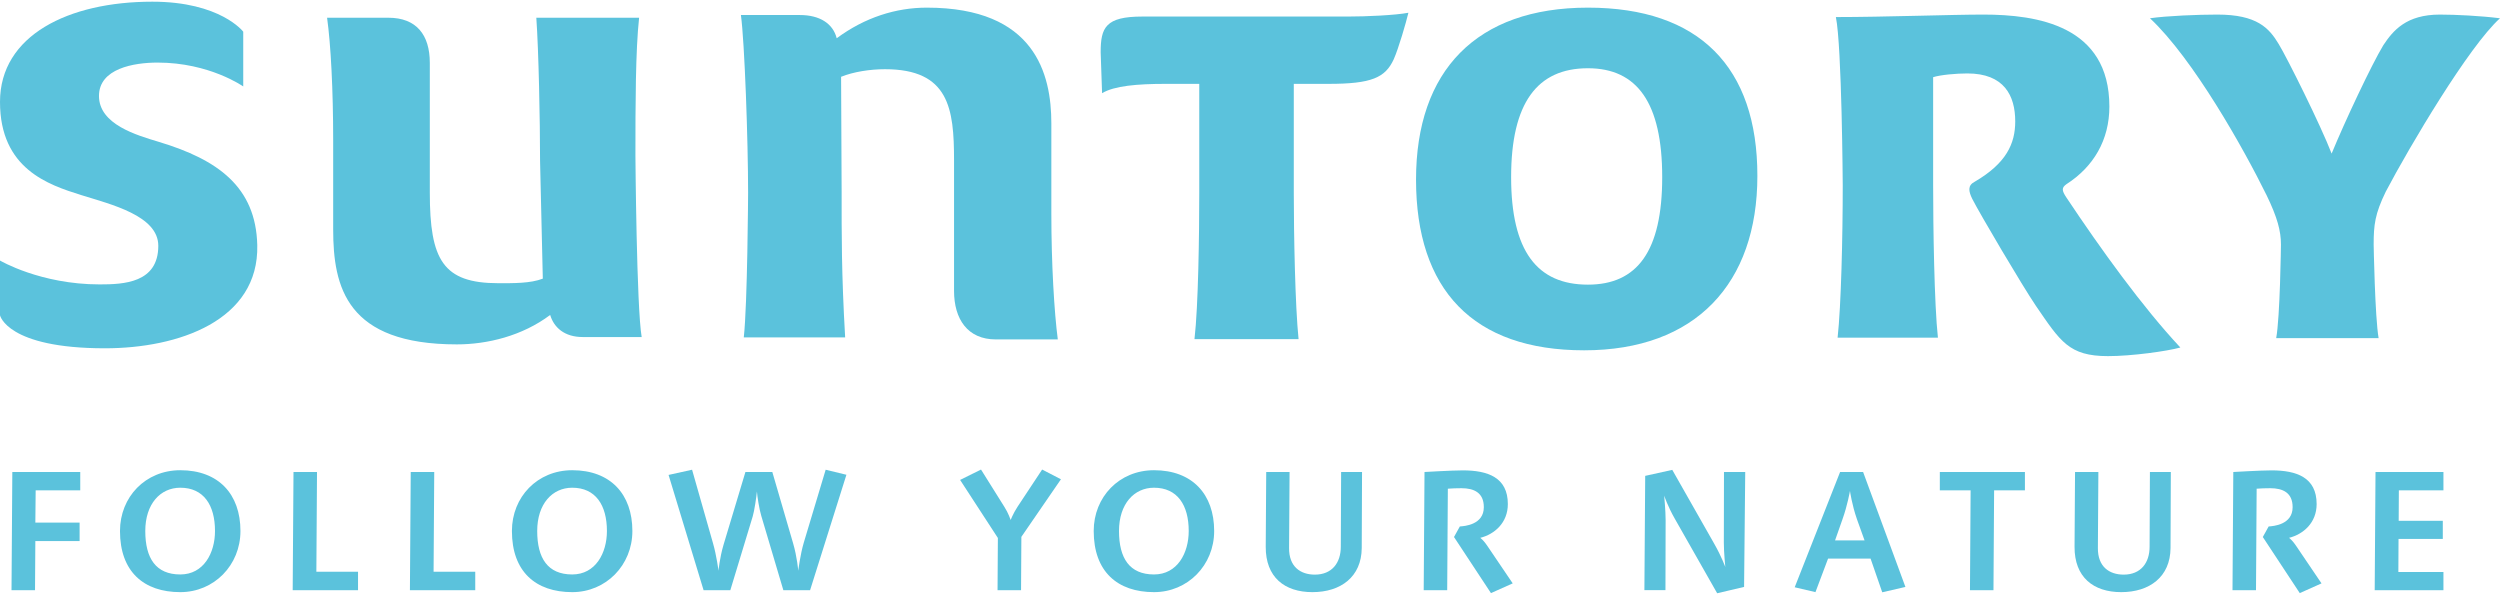
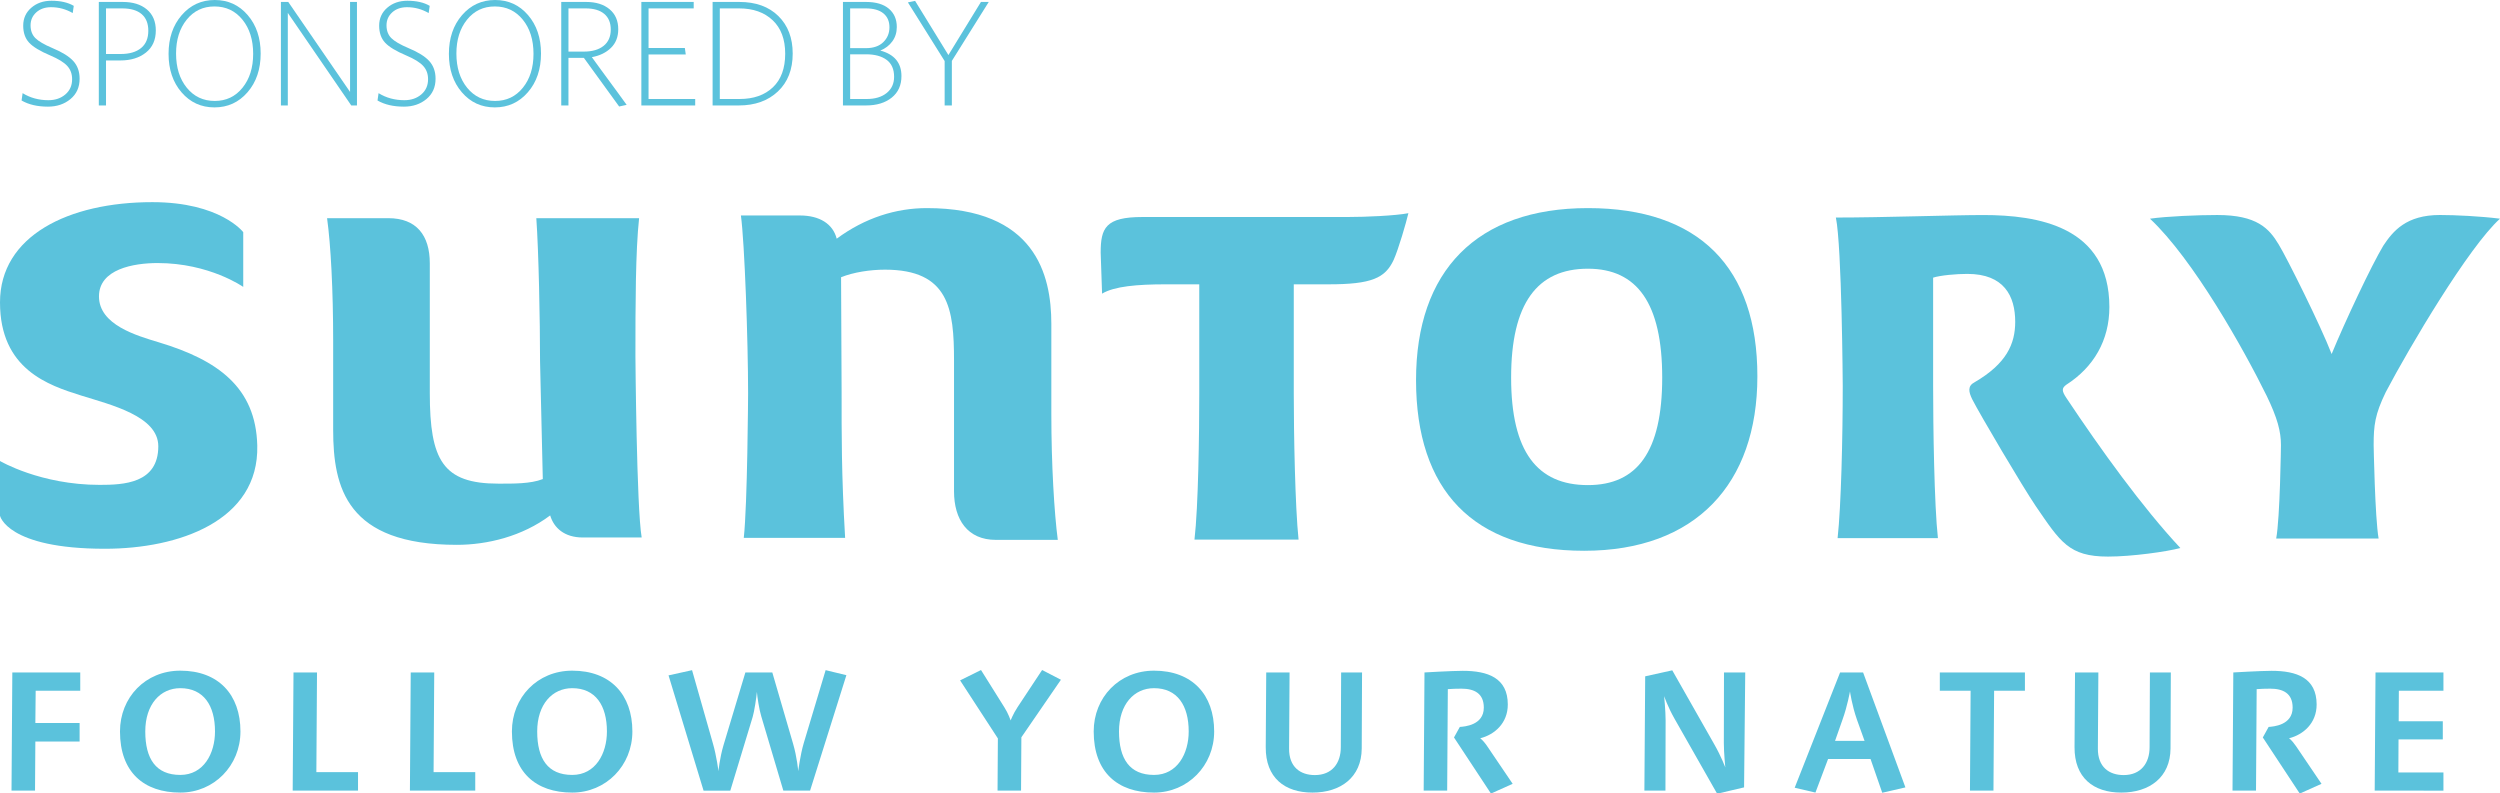
- <svg xmlns="http://www.w3.org/2000/svg" version="1.1" id="primary" x="0px" y="0px" width="240px" height="57.115px" viewBox="243.78 58.015 240 57.115" enable-background="new 243.78 58.015 240 57.115" xml:space="preserve">
+ <svg xmlns="http://www.w3.org/2000/svg" version="1.1" id="primary" x="0px" y="0px" width="200px" height="63.407px" viewBox="263.78 54.824 200 63.407" enable-background="new 263.78 54.824 200 63.407" xml:space="preserve">
  <g>
-     <g id="tagline">
-       <path fill="#5BC2DC" d="M247.204,105.085l-0.031,3.097h4.249v1.775h-4.249l-0.031,4.715h-2.257l0.078-11.345h6.521v1.758H247.204    L247.204,105.085z" />
-       <path fill="#5BC2DC" d="M261.089,114.86c-3.502,0-5.79-1.961-5.79-5.869c0-3.268,2.443-5.835,5.79-5.835    c3.673,0,5.774,2.303,5.774,5.835C266.864,112.276,264.326,114.86,261.089,114.86z M261.089,104.836    c-1.915,0-3.362,1.556-3.362,4.155c0,2.616,1.012,4.172,3.362,4.172c2.241,0,3.331-2.054,3.331-4.172    C264.42,106.502,263.33,104.836,261.089,104.836z" />
-       <path fill="#5BC2DC" d="M271.878,114.672l0.078-11.345h2.257l-0.062,9.572h4v1.773L271.878,114.672L271.878,114.672z" />
-       <path fill="#5BC2DC" d="M283.132,114.672l0.078-11.345h2.257l-0.063,9.572h4v1.773L283.132,114.672L283.132,114.672z" />
-       <path fill="#5BC2DC" d="M298.714,114.86c-3.502,0-5.79-1.961-5.79-5.869c0-3.268,2.443-5.835,5.79-5.835    c3.673,0,5.774,2.303,5.774,5.835C304.488,112.276,301.951,114.86,298.714,114.86z M298.714,104.836    c-1.915,0-3.362,1.556-3.362,4.155c0,2.616,1.012,4.172,3.362,4.172c2.241,0,3.331-2.054,3.331-4.172    C302.044,106.502,300.954,104.836,298.714,104.836z" />
-       <path fill="#5BC2DC" d="M321.549,114.672h-2.568l-2.116-7.127c-0.202-0.653-0.389-1.898-0.421-2.35    c-0.046,0.529-0.248,1.883-0.404,2.397l-2.148,7.081h-2.568l-3.362-11.065l2.257-0.499l2.008,7.051    c0.343,1.183,0.53,2.646,0.53,2.646s0.109-1.229,0.482-2.491l2.101-6.987h2.583l1.992,6.832c0.389,1.323,0.498,2.646,0.498,2.646    s0.187-1.54,0.529-2.693l2.102-7.004l1.992,0.484L321.549,114.672z" />
-       <path fill="#5BC2DC" d="M341.832,109.552l-0.031,5.119h-2.256l0.031-5.011l-3.626-5.572l2.007-0.996l2.242,3.58    c0.374,0.577,0.607,1.262,0.607,1.262c-0.016,0.047,0.203-0.577,0.653-1.262l2.366-3.58l1.805,0.933L341.832,109.552z" />
-       <path fill="#5BC2DC" d="M354.566,114.86c-3.501,0-5.79-1.961-5.79-5.869c0-3.268,2.444-5.835,5.79-5.835    c3.673,0,5.774,2.303,5.774,5.835C360.34,112.276,357.803,114.86,354.566,114.86z M354.566,104.836    c-1.914,0-3.362,1.556-3.362,4.155c0,2.616,1.012,4.172,3.362,4.172c2.241,0,3.331-2.054,3.331-4.172    C357.897,106.502,356.807,104.836,354.566,104.836z" />
-       <path fill="#5BC2DC" d="M374.506,110.626c-0.016,2.77-2.023,4.234-4.732,4.234c-2.677,0-4.499-1.433-4.484-4.358l0.047-7.175    h2.242l-0.047,7.3c-0.016,1.789,1.088,2.552,2.474,2.552c1.649,0,2.491-1.137,2.491-2.677l0.031-7.175h2.008L374.506,110.626z" />
-       <path fill="#5BC2DC" d="M386.912,114.953l-3.548-5.385l0.56-1.012c0.436-0.031,2.303-0.157,2.303-1.853    c0-1.384-0.933-1.82-2.146-1.82c-0.374,0-0.997,0.016-1.308,0.047l-0.062,9.742h-2.256l0.078-11.345c0,0,2.63-0.156,3.673-0.156    c2.397,0,4.327,0.669,4.327,3.237c0,1.79-1.276,2.896-2.646,3.238c0.282,0.233,0.452,0.45,0.669,0.762l2.444,3.611    L386.912,114.953z" />
-       <path fill="#5BC2DC" d="M411.212,114.36l-2.584,0.607l-4.061-7.144c-0.685-1.198-1.027-2.225-1.027-2.225s0.14,1.447,0.14,2.334    l-0.016,6.738h-2.022l0.077-10.972l2.599-0.576l4.031,7.098c0.685,1.198,1.059,2.225,1.059,2.225s-0.14-1.432-0.14-2.334    l0.014-6.786h2.04L411.212,114.36z" />
-       <path fill="#5BC2DC" d="M424.475,114.875l-1.121-3.237h-4.078l-1.213,3.222l-1.992-0.467l4.358-11.066h2.209l4.062,11.034    L424.475,114.875z M422.046,107.856c-0.483-1.386-0.669-2.709-0.669-2.709s-0.249,1.417-0.716,2.709l-0.716,2.039h2.833    L422.046,107.856z" />
-       <path fill="#5BC2DC" d="M435.215,105.085l-0.062,9.587h-2.256l0.062-9.587h-2.956v-1.758h8.17v1.758H435.215z" />
-       <path fill="#5BC2DC" d="M452.151,110.626c-0.016,2.77-2.022,4.234-4.731,4.234c-2.677,0-4.499-1.433-4.483-4.358l0.047-7.175h2.24    l-0.047,7.3c-0.016,1.789,1.09,2.552,2.475,2.552c1.65,0,2.489-1.137,2.489-2.677l0.031-7.175h2.008L452.151,110.626z" />
-       <path fill="#5BC2DC" d="M464.558,114.953l-3.548-5.385l0.559-1.012c0.436-0.031,2.303-0.157,2.303-1.853    c0-1.384-0.933-1.82-2.147-1.82c-0.374,0-0.996,0.016-1.307,0.047l-0.062,9.742H458.1l0.077-11.345c0,0,2.63-0.156,3.673-0.156    c2.398,0,4.327,0.669,4.327,3.237c0,1.79-1.276,2.896-2.646,3.238c0.28,0.233,0.452,0.45,0.669,0.762l2.444,3.611L464.558,114.953    z" />
-       <path fill="#5BC2DC" d="M471.751,114.672l0.078-11.345h6.521v1.758h-4.28l-0.016,2.926h4.235v1.743h-4.25l-0.016,3.176h4.327    v1.742L471.751,114.672L471.751,114.672z" />
+     <g>
+       <path fill="#5BC2DC" d="M266.634,110.085l-0.026,2.581h3.541v1.479h-3.541l-0.026,3.929h-1.881l0.065-9.454h5.434v1.465H266.634    L266.634,110.085z" />
+       <path fill="#5BC2DC" d="M278.204,118.231c-2.918,0-4.825-1.634-4.825-4.891c0-2.723,2.036-4.863,4.825-4.863    c3.061,0,4.812,1.919,4.812,4.863C283.016,116.078,280.902,118.231,278.204,118.231z M278.204,109.878    c-1.596,0-2.802,1.297-2.802,3.463c0,2.18,0.843,3.477,2.802,3.477c1.867,0,2.776-1.712,2.776-3.477    C280.98,111.266,280.072,109.878,278.204,109.878z" />
+       <path fill="#5BC2DC" d="M287.195,118.074l0.065-9.454h1.881l-0.052,7.976h3.333v1.478L287.195,118.074L287.195,118.074z" />
+       <path fill="#5BC2DC" d="M296.573,118.074l0.065-9.454h1.881l-0.052,7.976h3.333v1.478L296.573,118.074L296.573,118.074z" />
+       <path fill="#5BC2DC" d="M309.558,118.231c-2.918,0-4.825-1.634-4.825-4.891c0-2.723,2.036-4.863,4.825-4.863    c3.061,0,4.812,1.919,4.812,4.863C314.37,116.078,312.256,118.231,309.558,118.231z M309.558,109.878    c-1.596,0-2.802,1.297-2.802,3.463c0,2.18,0.843,3.477,2.802,3.477c1.867,0,2.776-1.712,2.776-3.477    C312.334,111.266,311.425,109.878,309.558,109.878z" />
+       <path fill="#5BC2DC" d="M328.587,118.074h-2.14l-1.764-5.939c-0.169-0.544-0.324-1.582-0.351-1.958    c-0.038,0.441-0.207,1.569-0.337,1.998l-1.79,5.9h-2.14l-2.802-9.221l1.881-0.416l1.673,5.875    c0.286,0.986,0.441,2.205,0.441,2.205s0.09-1.024,0.402-2.076l1.751-5.823h2.153l1.66,5.693c0.324,1.103,0.415,2.205,0.415,2.205    s0.156-1.284,0.441-2.244l1.751-5.837l1.66,0.403L328.587,118.074z" />
+       <path fill="#5BC2DC" d="M345.49,113.808l-0.026,4.266h-1.88l0.026-4.176l-3.022-4.643l1.672-0.83l1.868,2.983    c0.311,0.481,0.505,1.051,0.505,1.051c-0.013,0.04,0.169-0.481,0.544-1.051l1.972-2.983l1.505,0.778L345.49,113.808z" />
+       <path fill="#5BC2DC" d="M356.101,118.231c-2.918,0-4.825-1.634-4.825-4.891c0-2.723,2.037-4.863,4.825-4.863    c3.061,0,4.812,1.919,4.812,4.863C360.913,116.078,358.799,118.231,356.101,118.231z M356.101,109.878    c-1.595,0-2.801,1.297-2.801,3.463c0,2.18,0.843,3.477,2.801,3.477c1.868,0,2.775-1.712,2.775-3.477    C358.877,111.266,357.969,109.878,356.101,109.878z" />
+       <path fill="#5BC2DC" d="M372.718,114.703c-0.013,2.308-1.686,3.528-3.943,3.528c-2.231,0-3.75-1.194-3.736-3.632l0.039-5.979    h1.868l-0.039,6.083c-0.013,1.491,0.907,2.127,2.062,2.127c1.374,0,2.076-0.948,2.076-2.231l0.026-5.979h1.673L372.718,114.703z" />
+       <path fill="#5BC2DC" d="M383.057,118.309l-2.957-4.488l0.466-0.843c0.363-0.026,1.919-0.131,1.919-1.544    c0-1.153-0.777-1.517-1.789-1.517c-0.312,0-0.831,0.013-1.09,0.039l-0.052,8.118h-1.88l0.065-9.454c0,0,2.192-0.13,3.06-0.13    c1.998,0,3.605,0.557,3.605,2.697c0,1.492-1.063,2.413-2.205,2.698c0.235,0.194,0.376,0.375,0.557,0.635l2.037,3.009    L383.057,118.309z" />
+       <path fill="#5BC2DC" d="M403.306,117.815l-2.154,0.506l-3.384-5.953c-0.571-0.998-0.856-1.854-0.856-1.854    s0.117,1.205,0.117,1.945l-0.013,5.615h-1.685l0.064-9.144l2.166-0.48l3.359,5.915c0.571,0.998,0.883,1.854,0.883,1.854    s-0.116-1.194-0.116-1.945l0.012-5.655h1.7L403.306,117.815z" />
+       <path fill="#5BC2DC" d="M414.359,118.244l-0.935-2.698h-3.398l-1.011,2.685l-1.66-0.389l3.632-9.221h1.841l3.385,9.195    L414.359,118.244z M412.335,112.394c-0.403-1.155-0.557-2.257-0.557-2.257s-0.207,1.181-0.597,2.257l-0.597,1.699h2.361    L412.335,112.394z" />
+       <path fill="#5BC2DC" d="M423.309,110.085l-0.052,7.989h-1.88l0.052-7.989h-2.464v-1.465h6.809v1.465H423.309z" />
+       <path fill="#5BC2DC" d="M437.422,114.703c-0.013,2.308-1.685,3.528-3.943,3.528c-2.231,0-3.749-1.194-3.736-3.632l0.039-5.979    h1.867l-0.039,6.083c-0.013,1.491,0.908,2.127,2.062,2.127c1.375,0,2.075-0.948,2.075-2.231l0.026-5.979h1.673L437.422,114.703z" />
+       <path fill="#5BC2DC" d="M447.762,118.309l-2.957-4.488l0.466-0.843c0.364-0.026,1.92-0.131,1.92-1.544    c0-1.153-0.778-1.517-1.789-1.517c-0.311,0-0.83,0.013-1.089,0.039l-0.052,8.118h-1.88l0.064-9.454c0,0,2.192-0.13,3.06-0.13    c1.998,0,3.606,0.557,3.606,2.697c0,1.492-1.063,2.413-2.205,2.698c0.234,0.194,0.376,0.375,0.558,0.635l2.037,3.009    L447.762,118.309z" />
+       <path fill="#5BC2DC" d="M453.756,118.074l0.065-9.454h5.434v1.465h-3.567l-0.013,2.438h3.529v1.453h-3.542l-0.013,2.647h3.606    v1.452L453.756,118.074L453.756,118.074z" />
+       <path fill="#5BC2DC" d="M306.685,72.278h8.223c-0.287,2.634-0.294,6.933-0.294,11.047c0,0,0.091,12.137,0.5,14.498h-4.712    c-1.471,0-2.313-0.77-2.608-1.766c-2.235,1.677-5.028,2.354-7.468,2.354c-8.821,0-9.893-4.573-9.893-9.205v-7.135    c0-4.02-0.189-7.646-0.487-9.793h4.901c2.245,0,3.317,1.365,3.317,3.617v10.38c0,5.373,1.051,7.241,5.483,7.241    c1.177,0,2.57,0.022,3.557-0.366l-0.22-9.425C306.985,80.492,306.873,74.912,306.685,72.278z" />
+       <path fill="#5BC2DC" d="M323.282,97.852c0.297-2.667,0.346-11.557,0.346-11.557c0-4.143-0.277-12.069-0.576-14.233h4.724    c1.563,0,2.639,0.668,2.94,1.858c2.256-1.67,4.742-2.448,7.21-2.448c8.659,0,9.961,5.31,9.961,9.258v7.201    c0,4.025,0.232,7.913,0.516,10.083h-4.961c-2.255,0-3.34-1.624-3.34-3.879V83.677c0-4.132-0.4-7.28-5.527-7.28    c-1.183,0-2.515,0.205-3.509,0.606l0.043,9.242c0,3.256-0.02,6.442,0.281,11.607L323.282,97.852L323.282,97.852z" />
+       <path fill="#5BC2DC" d="M371.658,72.183c1.363,0,3.721-0.098,4.794-0.303c-0.189,0.788-0.779,2.838-1.178,3.734    c-0.678,1.461-1.764,1.956-5.209,1.956h-2.783v8.729c0,3.241,0.106,9.038,0.383,11.694h-8.327    c0.309-2.655,0.383-8.453,0.383-11.693v-8.73h-2.686c-2.272,0-4.111,0.156-5.089,0.746l-0.112-3.275    c0-1.982,0.394-2.856,3.334-2.856h16.491V72.183L371.658,72.183z" />
+       <path fill="#5BC2DC" d="M404.37,84.932c0,8.606-4.939,13.954-13.858,13.954c-8.902,0-13.449-4.86-13.449-13.657    c0-8.722,4.839-13.757,13.752-13.757C399.717,71.472,404.375,76.226,404.37,84.932z M384.67,85.033    c0,5.927,2.085,8.599,6.144,8.599c3.946,0,5.943-2.673,5.943-8.599c0-5.937-1.997-8.712-5.943-8.712    C386.755,76.32,384.67,79.096,384.67,85.033z" />
+       <path fill="#5BC2DC" d="M432.418,99.351c-3.127,0-3.81-1.171-5.773-4.032c-1.072-1.58-4.487-7.366-5.087-8.551    c-0.29-0.596-0.389-1.069,0.199-1.37c2.537-1.482,3.24-3.055,3.24-4.826c0-2.06-0.887-3.836-3.828-3.836    c-0.88,0-2.151,0.111-2.739,0.3v8.648c0,3.247,0.089,9.531,0.383,12.191h-8.025c0.282-2.555,0.411-8.065,0.411-12.191    c0,0-0.067-11.113-0.549-13.457c3.809,0,9.344-0.2,11.786-0.2c4.325,0,10.094,0.875,10.094,7.361c0,2.671-1.265,4.815-3.434,6.207    c-0.388,0.278-0.388,0.494,0,1.074c2.745,4.121,6.081,8.751,9.111,11.994C437.132,98.961,434.298,99.351,432.418,99.351z" />
+       <path fill="#5BC2DC" d="M453.672,90.429c0,0,0.103,5.808,0.397,7.48h-8.194c0.311-1.672,0.382-7.48,0.382-7.48    c0-1.087-0.284-2.164-1.145-3.943c-1.837-3.735-5.872-10.927-9.333-14.166c1.341-0.195,3.849-0.295,5.386-0.295    c3.173,0,4.142,1.076,4.912,2.358c0.665,1.087,3.36,6.495,4.234,8.763c1.054-2.564,3.186-7.097,4.135-8.669    c0.78-1.176,1.837-2.453,4.525-2.453c1.254,0,3.271,0.1,4.809,0.295c-2.496,2.252-7.218,10.225-9.137,13.871    C453.775,87.975,453.672,88.852,453.672,90.429z" />
+       <path fill="#5BC2DC" d="M276.5,82.214c-1.803-0.544-4.802-1.403-4.802-3.678c0-2.19,2.779-2.668,4.69-2.668    c4.155,0,6.851,1.909,6.851,1.909v-4.381c0,0-1.825-2.4-7.273-2.4c-6.711,0-12.186,2.696-12.186,8.017    c0,5.363,3.88,6.633,6.488,7.452c2.385,0.748,6.176,1.646,6.176,4.061c0,2.976-2.78,3.088-4.69,3.088    c-4.745,0-7.974-1.909-7.974-1.909v4.381c0,0,0.562,2.639,8.395,2.639c5.883,0,12.333-2.22,12.187-8.256    C284.249,85.808,281.203,83.632,276.5,82.214z" />
    </g>
-     <g id="Suntory">
-       <path fill="#5BC2DC" d="M295.266,59.717h9.868c-0.344,3.161-0.353,8.319-0.353,13.256c0,0,0.109,14.564,0.6,17.398h-5.655    c-1.765,0-2.776-0.924-3.129-2.12c-2.682,2.013-6.033,2.825-8.961,2.825c-10.585,0-11.871-5.488-11.871-11.046v-8.562    c0-4.824-0.227-9.175-0.585-11.751h5.881c2.694,0,3.981,1.638,3.981,4.34v12.456c0,6.448,1.261,8.69,6.58,8.69    c1.412,0,3.083,0.026,4.268-0.439l-0.264-11.31C295.626,69.573,295.492,62.877,295.266,59.717z" />
-       <path fill="#5BC2DC" d="M315.183,90.405c0.357-3.201,0.415-13.868,0.415-13.868c0-4.971-0.333-14.482-0.691-17.079h5.669    c1.875,0,3.167,0.802,3.528,2.229c2.707-2.004,5.69-2.938,8.652-2.938c10.391,0,11.953,6.371,11.953,11.109V78.5    c0,4.831,0.278,9.495,0.62,12.099h-5.953c-2.706,0-4.008-1.949-4.008-4.655V73.395c0-4.958-0.481-8.736-6.632-8.736    c-1.42,0-3.019,0.246-4.211,0.728l0.052,11.09c0,3.907-0.023,7.73,0.338,13.928L315.183,90.405L315.183,90.405z" />
-       <path fill="#5BC2DC" d="M373.234,59.603c1.635,0,4.465-0.118,5.753-0.364c-0.227,0.946-0.935,3.406-1.414,4.48    c-0.814,1.754-2.117,2.347-6.25,2.347h-3.339v10.475c0,3.889,0.128,10.846,0.459,14.032h-9.993    c0.371-3.186,0.459-10.144,0.459-14.032V66.066h-3.223c-2.726,0-4.934,0.187-6.107,0.895l-0.135-3.93    c0-2.379,0.473-3.427,4.001-3.427h19.789V59.603L373.234,59.603z" />
-       <path fill="#5BC2DC" d="M412.488,74.901c0,10.327-5.927,16.744-16.63,16.744c-10.682,0-16.139-5.833-16.139-16.388    c0-10.467,5.807-16.508,16.502-16.508C406.904,58.749,412.494,64.454,412.488,74.901z M388.848,75.022    c0,7.112,2.502,10.319,7.372,10.319c4.736,0,7.132-3.207,7.132-10.319c0-7.124-2.396-10.455-7.132-10.455    C391.35,64.567,388.848,67.898,388.848,75.022z" />
-       <path fill="#5BC2DC" d="M446.146,92.203c-3.753,0-4.572-1.405-6.927-4.838c-1.286-1.896-5.385-8.839-6.104-10.261    c-0.348-0.715-0.467-1.283,0.239-1.644c3.044-1.778,3.888-3.667,3.888-5.792c0-2.472-1.065-4.603-4.594-4.603    c-1.055,0-2.581,0.133-3.287,0.36v10.377c0,3.896,0.107,11.437,0.459,14.629h-9.63c0.338-3.066,0.493-9.678,0.493-14.629    c0,0-0.081-13.336-0.659-16.149c4.571,0,11.213-0.239,14.143-0.239c5.19,0,12.113,1.05,12.113,8.833    c0,3.206-1.518,5.778-4.121,7.449c-0.466,0.334-0.466,0.593,0,1.288c3.294,4.945,7.297,10.502,10.934,14.392    C451.803,91.736,448.402,92.203,446.146,92.203z" />
-       <path fill="#5BC2DC" d="M471.651,81.498c0,0,0.123,6.97,0.476,8.976h-9.833c0.373-2.006,0.458-8.976,0.458-8.976    c0-1.304-0.341-2.596-1.374-4.731c-2.204-4.482-7.047-13.113-11.2-16.999c1.609-0.234,4.619-0.354,6.464-0.354    c3.807,0,4.971,1.291,5.894,2.83c0.798,1.304,4.032,7.794,5.08,10.516c1.265-3.076,3.823-8.517,4.962-10.402    c0.936-1.412,2.204-2.943,5.43-2.943c1.505,0,3.926,0.12,5.771,0.354c-2.995,2.703-8.662,12.27-10.965,16.645    C471.774,78.552,471.651,79.605,471.651,81.498z" />
-       <path fill="#5BC2DC" d="M259.044,71.639c-2.164-0.652-5.762-1.684-5.762-4.414c0-2.628,3.335-3.202,5.628-3.202    c4.986,0,8.221,2.291,8.221,2.291v-5.257c0,0-2.19-2.88-8.727-2.88c-8.053,0-14.624,3.235-14.624,9.62    c0,6.436,4.656,7.96,7.786,8.942c2.862,0.897,7.411,1.975,7.411,4.873c0,3.572-3.336,3.706-5.628,3.706    c-5.694,0-9.569-2.291-9.569-2.291v5.257c0,0,0.674,3.167,10.074,3.167c7.06,0,14.8-2.664,14.624-9.908    C268.343,75.952,264.688,73.341,259.044,71.639z" />
+     <g>
+       <path fill="#5BC2DC" d="M270.149,61.124c0,0.68-0.244,1.222-0.732,1.626c-0.488,0.404-1.088,0.606-1.8,0.606    c-0.84,0-1.544-0.164-2.112-0.492l0.084-0.588c0.608,0.376,1.296,0.564,2.064,0.564c0.544,0,0.996-0.154,1.356-0.462    s0.54-0.714,0.54-1.218c0-0.424-0.13-0.778-0.39-1.062c-0.26-0.284-0.71-0.562-1.35-0.834c-0.816-0.344-1.382-0.686-1.698-1.026    c-0.316-0.34-0.474-0.794-0.474-1.362c0-0.584,0.216-1.062,0.648-1.434s0.968-0.558,1.608-0.558c0.728,0,1.324,0.136,1.788,0.408    l-0.084,0.576c-0.544-0.312-1.12-0.468-1.728-0.468c-0.488,0-0.884,0.138-1.188,0.414c-0.304,0.276-0.456,0.622-0.456,1.038    c0,0.424,0.128,0.764,0.384,1.02c0.256,0.256,0.716,0.524,1.38,0.804c0.768,0.32,1.32,0.664,1.656,1.032    C269.981,60.076,270.149,60.548,270.149,61.124z" />
+       <path fill="#5BC2DC" d="M276.245,57.26c0,0.76-0.264,1.35-0.792,1.77c-0.528,0.42-1.208,0.63-2.04,0.63h-1.152v3.6h-0.576v-8.28    h1.92c0.808,0,1.45,0.2,1.926,0.6C276.007,55.98,276.245,56.54,276.245,57.26z M275.645,57.284c0-0.584-0.178-1.028-0.534-1.332    c-0.356-0.304-0.874-0.456-1.554-0.456h-1.296v3.648h1.176c0.696,0,1.238-0.158,1.626-0.474    C275.451,58.354,275.645,57.892,275.645,57.284z" />
+       <path fill="#5BC2DC" d="M284.633,59.108c0,1.256-0.35,2.288-1.05,3.096c-0.7,0.808-1.582,1.212-2.646,1.212    c-1.064,0-1.942-0.402-2.634-1.206c-0.692-0.804-1.038-1.83-1.038-3.078c0-1.256,0.35-2.288,1.05-3.096    c0.7-0.808,1.582-1.212,2.646-1.212s1.942,0.402,2.634,1.206S284.633,57.86,284.633,59.108z M284.033,59.132    c0-1.12-0.286-2.032-0.858-2.736c-0.572-0.704-1.318-1.056-2.238-1.056c-0.912,0-1.652,0.352-2.22,1.056    c-0.568,0.704-0.852,1.608-0.852,2.712c0,1.12,0.286,2.032,0.858,2.736c0.572,0.704,1.318,1.056,2.238,1.056    c0.912,0,1.652-0.352,2.22-1.056C283.749,61.14,284.033,60.236,284.033,59.132z" />
+       <path fill="#5BC2DC" d="M292.337,63.26h-0.456l-5.076-7.404v7.404h-0.552v-8.28h0.588l4.944,7.2v-7.2h0.552V63.26z" />
+       <path fill="#5BC2DC" d="M298.625,61.124c0,0.68-0.244,1.222-0.732,1.626c-0.488,0.404-1.088,0.606-1.8,0.606    c-0.84,0-1.544-0.164-2.112-0.492l0.084-0.588c0.608,0.376,1.296,0.564,2.064,0.564c0.544,0,0.996-0.154,1.356-0.462    s0.54-0.714,0.54-1.218c0-0.424-0.13-0.778-0.39-1.062c-0.26-0.284-0.71-0.562-1.35-0.834c-0.816-0.344-1.382-0.686-1.698-1.026    c-0.316-0.34-0.474-0.794-0.474-1.362c0-0.584,0.216-1.062,0.648-1.434s0.968-0.558,1.608-0.558c0.728,0,1.324,0.136,1.788,0.408    l-0.084,0.576c-0.544-0.312-1.12-0.468-1.728-0.468c-0.488,0-0.884,0.138-1.188,0.414c-0.304,0.276-0.456,0.622-0.456,1.038    c0,0.424,0.128,0.764,0.384,1.02c0.256,0.256,0.716,0.524,1.38,0.804c0.768,0.32,1.32,0.664,1.656,1.032    C298.456,60.076,298.625,60.548,298.625,61.124z" />
+       <path fill="#5BC2DC" d="M307.06,59.108c0,1.256-0.35,2.288-1.05,3.096c-0.7,0.808-1.582,1.212-2.646,1.212    c-1.064,0-1.942-0.402-2.634-1.206c-0.692-0.804-1.038-1.83-1.038-3.078c0-1.256,0.35-2.288,1.05-3.096    c0.7-0.808,1.582-1.212,2.646-1.212s1.942,0.402,2.634,1.206S307.06,57.86,307.06,59.108z M306.46,59.132    c0-1.12-0.286-2.032-0.858-2.736c-0.572-0.704-1.318-1.056-2.238-1.056c-0.912,0-1.652,0.352-2.22,1.056    c-0.568,0.704-0.852,1.608-0.852,2.712c0,1.12,0.286,2.032,0.858,2.736c0.572,0.704,1.318,1.056,2.238,1.056    c0.912,0,1.652-0.352,2.22-1.056C306.177,61.14,306.46,60.236,306.46,59.132z" />
+       <path fill="#5BC2DC" d="M311.128,59.396l0.696,0.96c0.464,0.632,0.928,1.264,1.392,1.896l0.696,0.96l-0.6,0.132l-2.82-3.888    h-1.236v3.804h-0.576v-8.28h1.992c0.784,0,1.408,0.194,1.872,0.582c0.464,0.388,0.696,0.922,0.696,1.602    c0,0.616-0.196,1.114-0.588,1.494S311.752,59.284,311.128,59.396z M312.641,57.188c0-0.544-0.174-0.962-0.522-1.254    c-0.348-0.292-0.842-0.438-1.482-0.438h-1.38v3.456h1.224c0.672,0,1.2-0.152,1.584-0.456    C312.448,58.192,312.641,57.756,312.641,57.188z" />
+       <path fill="#5BC2DC" d="M319.396,63.26h-4.308v-8.28h4.188v0.516h-3.612v3.168h2.904l0.072,0.516h-2.976v3.564h3.732V63.26z" />
+       <path fill="#5BC2DC" d="M327.196,59.108c0,1.28-0.396,2.292-1.188,3.036c-0.792,0.744-1.832,1.116-3.12,1.116h-2.1v-8.28h2.136    c1.32,0,2.362,0.376,3.126,1.128S327.196,57.86,327.196,59.108z M326.596,59.12c0-1.152-0.334-2.044-1.002-2.676    s-1.562-0.948-2.682-0.948h-1.548v7.248h1.584c1.12,0,2.008-0.312,2.664-0.936S326.596,60.288,326.596,59.12z" />
+       <path fill="#5BC2DC" d="M335.896,60.908c0,0.736-0.26,1.312-0.78,1.728s-1.204,0.624-2.052,0.624h-1.848v-8.28h1.848    c0.792,0,1.4,0.18,1.824,0.54c0.424,0.36,0.636,0.848,0.636,1.464c0,0.44-0.12,0.824-0.36,1.152    c-0.24,0.328-0.56,0.572-0.96,0.732C335.332,59.172,335.896,59.852,335.896,60.908z M334.936,57.008    c0-0.48-0.162-0.852-0.486-1.116c-0.324-0.264-0.794-0.396-1.41-0.396h-1.248v3.18h1.26c0.6,0,1.064-0.16,1.392-0.48    C334.772,57.876,334.936,57.48,334.936,57.008z M335.308,60.968c0-0.608-0.2-1.06-0.6-1.356s-0.948-0.444-1.644-0.444h-1.272    v3.576h1.32c0.672,0,1.206-0.16,1.602-0.48C335.11,61.944,335.308,61.512,335.308,60.968z" />
+       <path fill="#5BC2DC" d="M342.88,54.98l-2.952,4.716v3.564h-0.576v-3.552l-2.94-4.692l0.576-0.12l2.664,4.332l2.604-4.248H342.88z" />
    </g>
  </g>
</svg>
